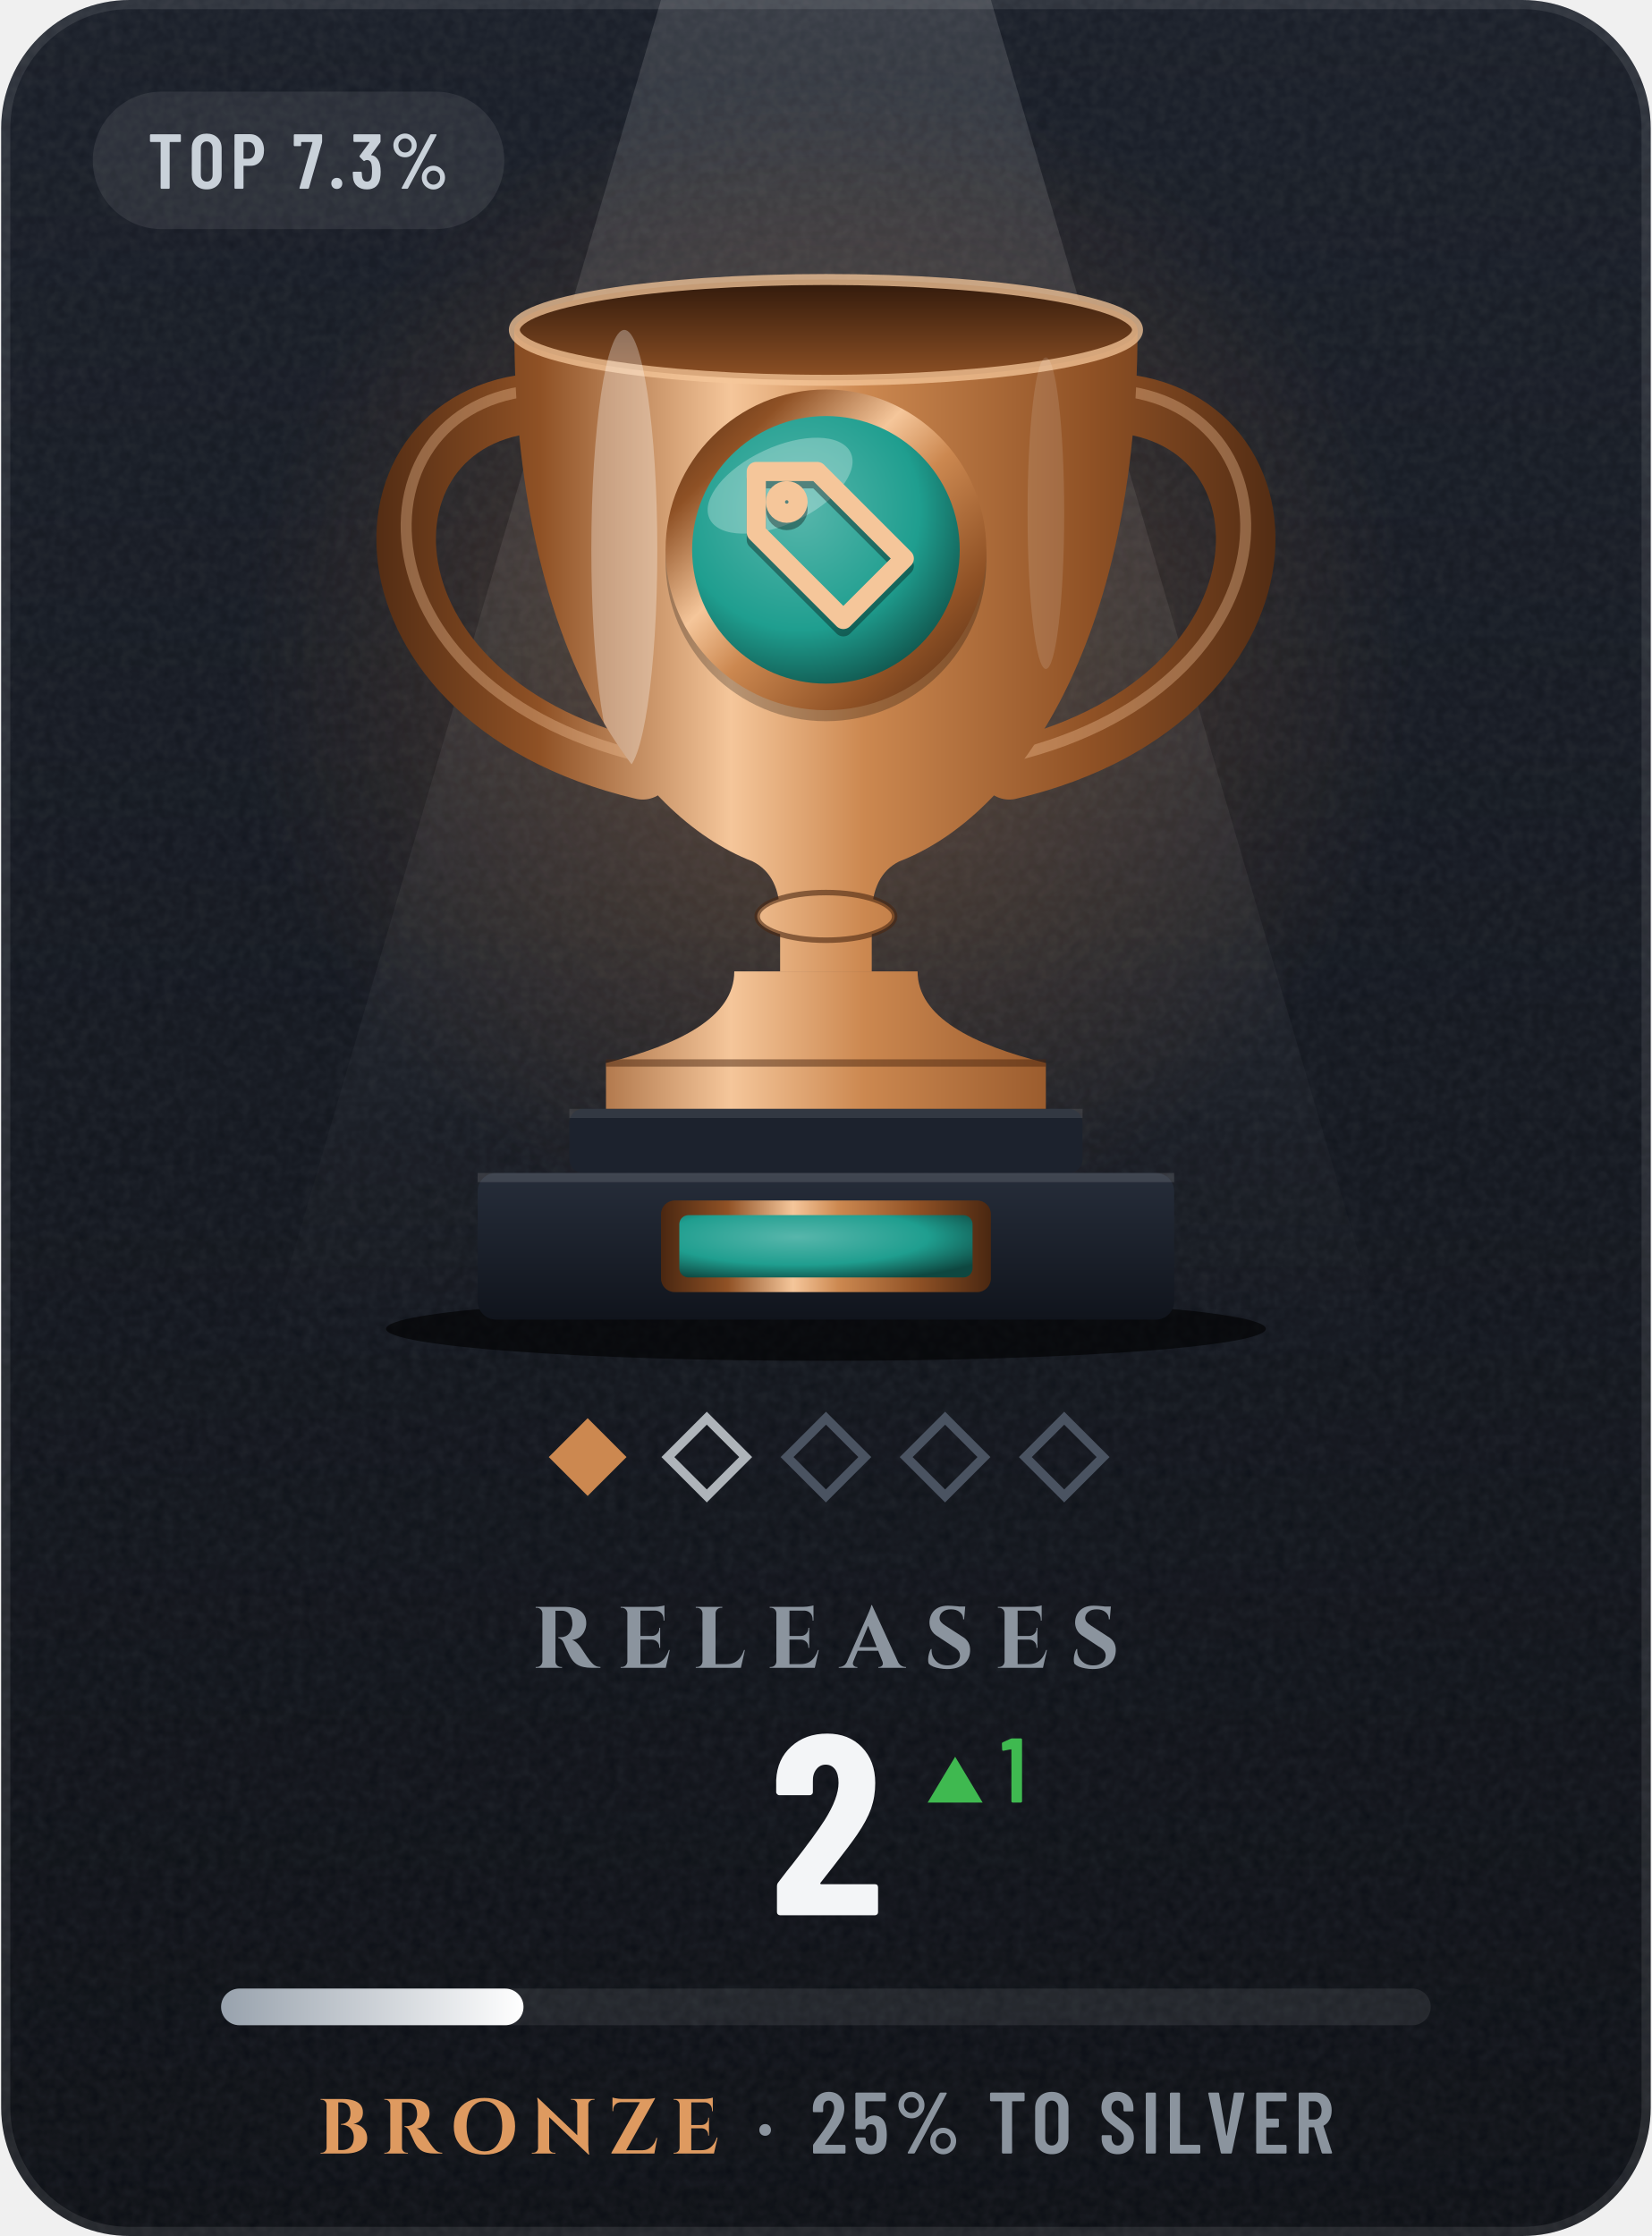
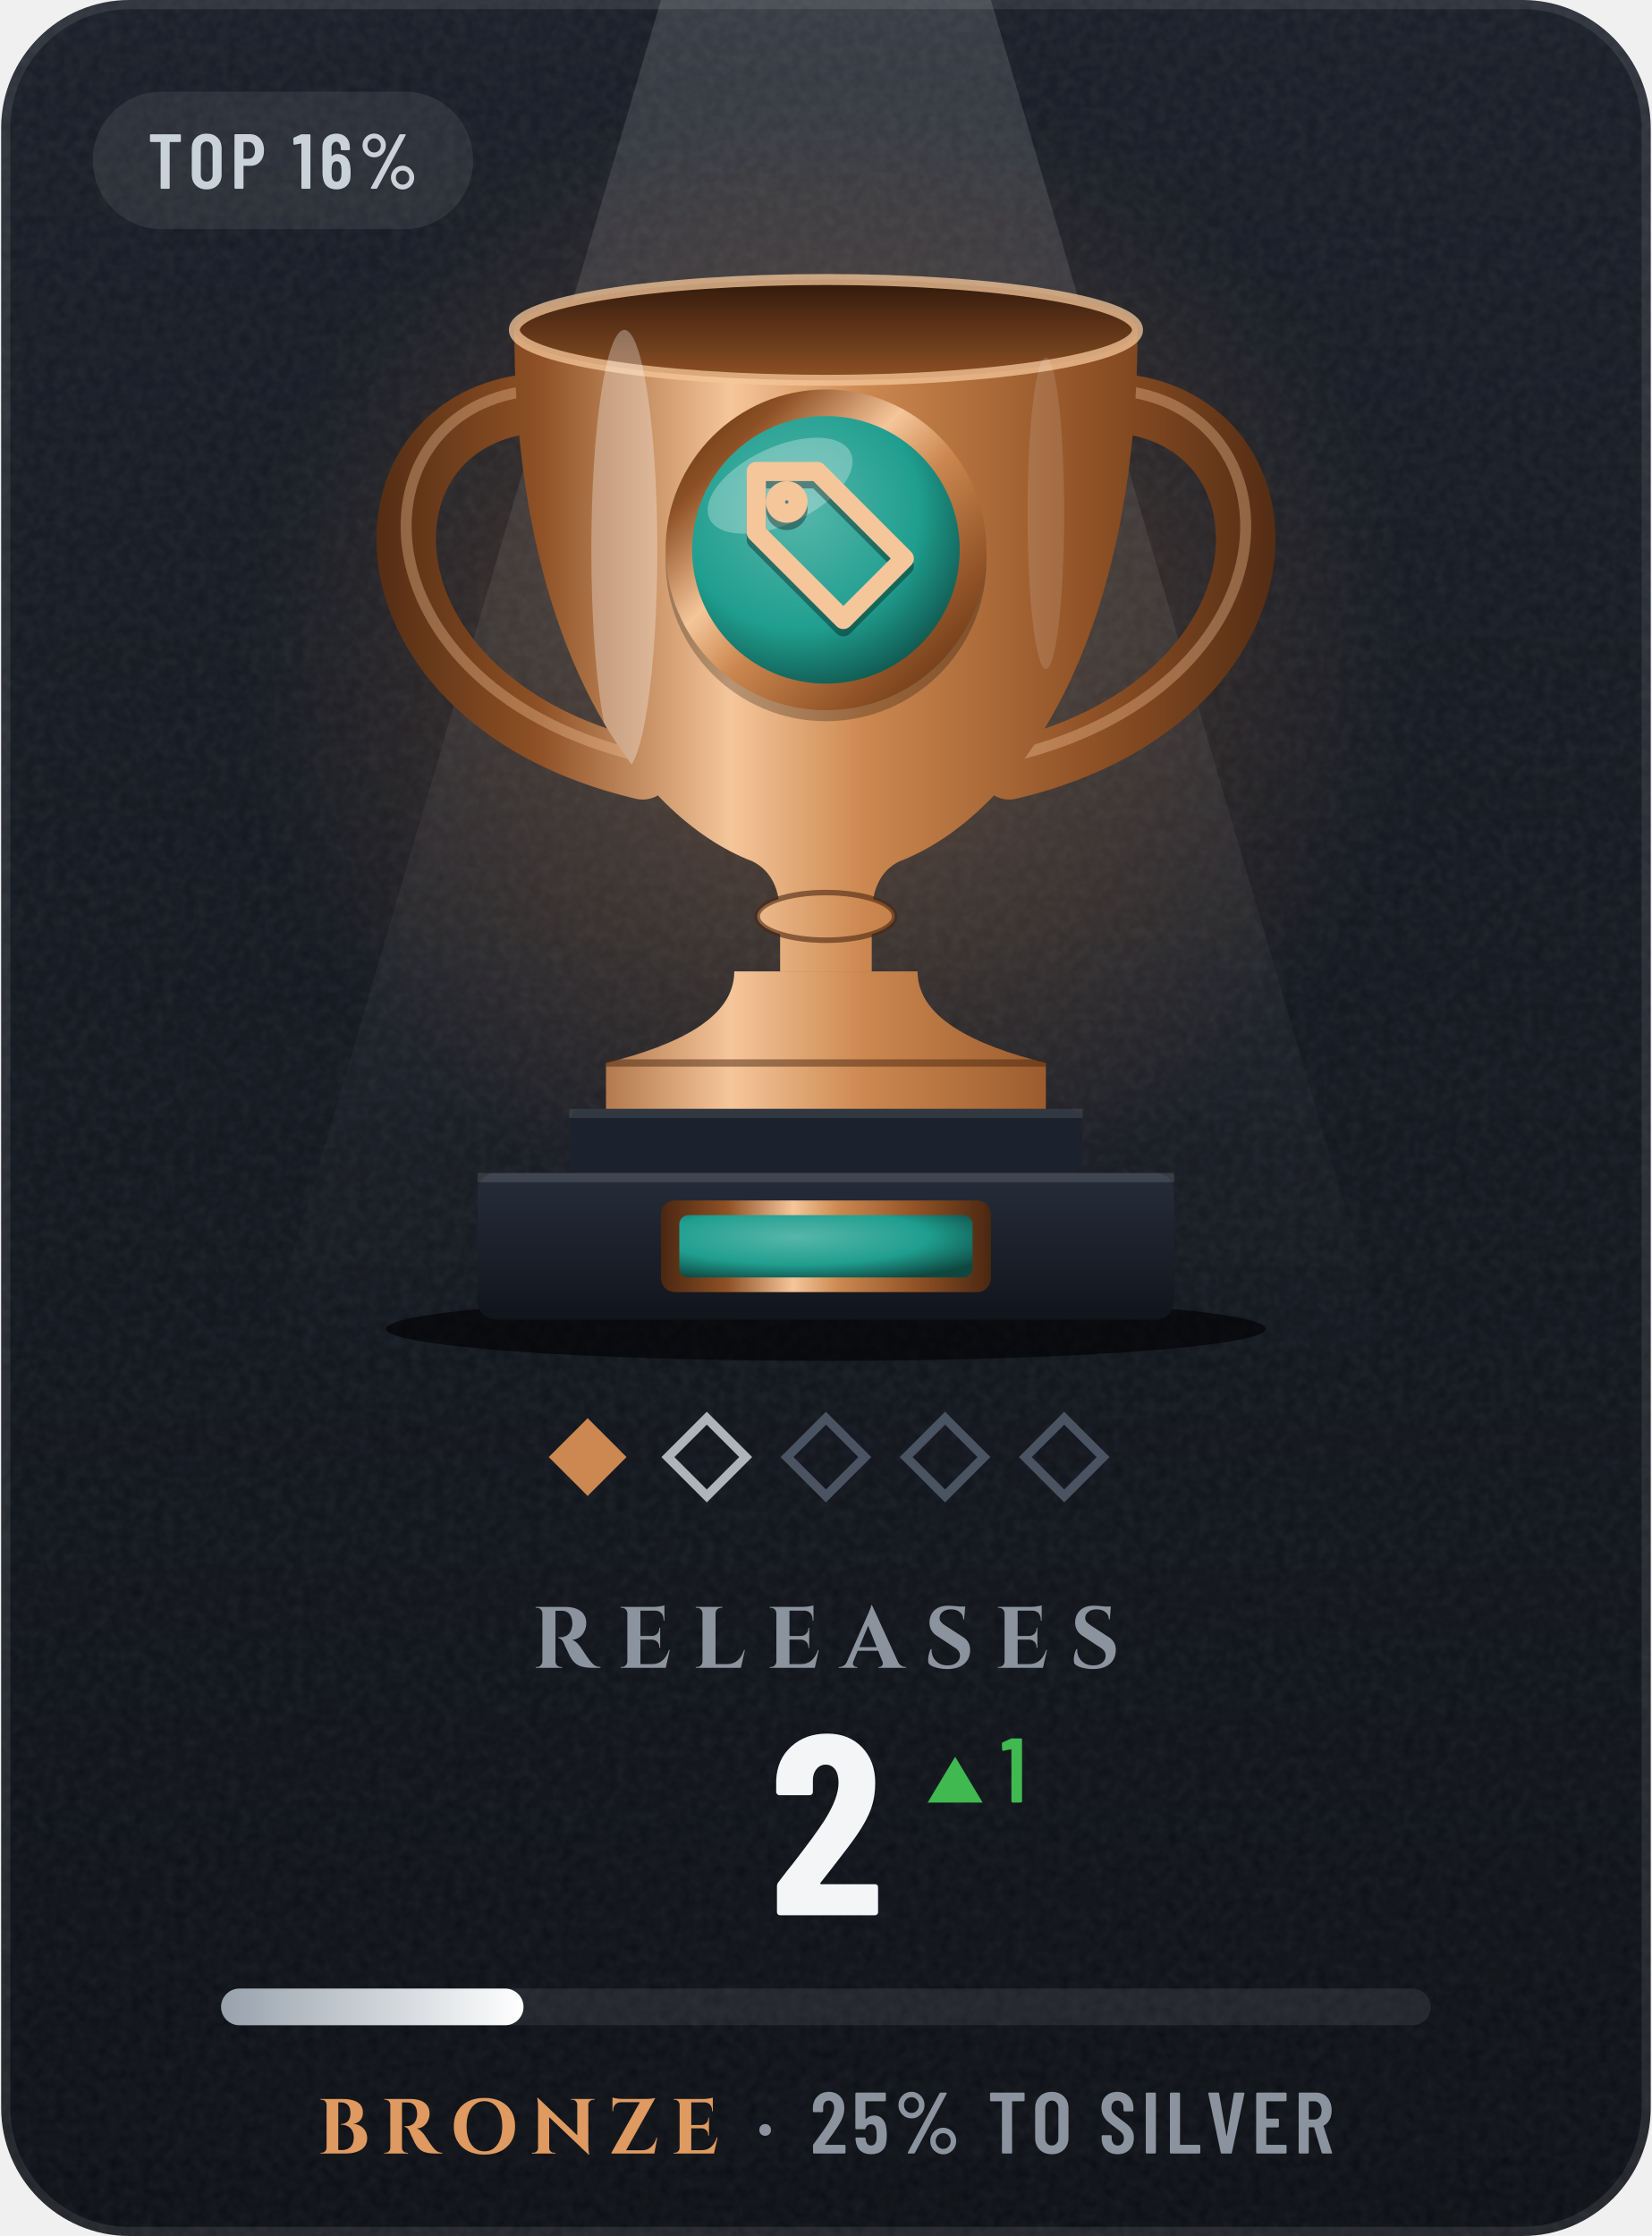
- <svg xmlns="http://www.w3.org/2000/svg" width="164" height="222" viewBox="0 0 180 244" role="img" aria-label="Releases trophy: Bronze, 2, 25% to Silver, top 7.3%, up 1 this week">
+ <svg xmlns="http://www.w3.org/2000/svg" width="164" height="222" viewBox="0 0 180 244" role="img" aria-label="Releases trophy: Bronze, 2, 25% to Silver, top 16%, up 1 this week">
  <defs>
    <linearGradient id="bg" x1="0" y1="0" x2="0" y2="1">
      <stop offset="0" stop-color="#171C26" />
      <stop offset="1" stop-color="#0A0D13" />
    </linearGradient>
    <clipPath id="card">
      <rect width="180" height="244" rx="14" />
    </clipPath>
    <filter id="grain" x="0" y="0" width="100%" height="100%">
      <feTurbulence type="fractalNoise" baseFrequency=".85" numOctaves="2" stitchTiles="stitch" />
      <feColorMatrix values="0 0 0 0 1 0 0 0 0 1 0 0 0 0 1 0 0 0 .07 0" />
    </filter>
    <radialGradient id="glow" cx=".5" cy=".5" r=".5">
      <stop offset="0" stop-color="#CC8850" stop-opacity="0.34" />
      <stop offset="1" stop-color="#CC8850" stop-opacity="0" />
    </radialGradient>
    <linearGradient id="mh" x1="0" y1="0" x2="1" y2="0">
      <stop offset="0" stop-color="#4A2711" />
      <stop offset="0.2" stop-color="#8F5125" />
      <stop offset="0.4" stop-color="#F5C69A" />
      <stop offset="0.54" stop-color="#CC8850" />
      <stop offset="0.78" stop-color="#8F5125" />
      <stop offset="1" stop-color="#4A2711" />
    </linearGradient>
    <linearGradient id="md" x1="0" y1="0" x2="1" y2="1">
      <stop offset="0" stop-color="#4A2711" />
      <stop offset="0.2" stop-color="#8F5125" />
      <stop offset="0.4" stop-color="#F5C69A" />
      <stop offset="0.54" stop-color="#CC8850" />
      <stop offset="0.78" stop-color="#8F5125" />
      <stop offset="1" stop-color="#4A2711" />
    </linearGradient>
    <linearGradient id="mdr" x1="1" y1="1" x2="0" y2="0">
      <stop offset="0" stop-color="#4A2711" />
      <stop offset="0.2" stop-color="#8F5125" />
      <stop offset="0.4" stop-color="#F5C69A" />
      <stop offset="0.54" stop-color="#CC8850" />
      <stop offset="0.78" stop-color="#8F5125" />
      <stop offset="1" stop-color="#4A2711" />
    </linearGradient>
    <linearGradient id="dia" x1="0" y1="0" x2="1" y2="0">
      <stop offset="0" stop-color="#6CCBFF" />
      <stop offset=".5" stop-color="#C4B2FF" />
      <stop offset="1" stop-color="#F29BDD" />
    </linearGradient>
    <linearGradient id="pb" x1="0" y1="0" x2="1" y2="0">
      <stop offset="0" stop-color="#98A2AD" />
      <stop offset="1" stop-color="#FFFFFF" />
    </linearGradient>
    <linearGradient id="shg" x1="0" y1="0" x2="1" y2="0">
      <stop offset="0" stop-color="#FFFFFF" stop-opacity="0" />
      <stop offset=".5" stop-color="#FFFFFF" stop-opacity=".6" />
      <stop offset="1" stop-color="#FFFFFF" stop-opacity="0" />
    </linearGradient>
    <linearGradient id="mu" gradientUnits="userSpaceOnUse" x1="38" y1="0" x2="142" y2="0">
      <stop offset="0" stop-color="#4A2711" />
      <stop offset="0.2" stop-color="#8F5125" />
      <stop offset="0.4" stop-color="#F5C69A" />
      <stop offset="0.54" stop-color="#CC8850" />
      <stop offset="0.78" stop-color="#8F5125" />
      <stop offset="1" stop-color="#4A2711" />
    </linearGradient>
    <linearGradient id="cone" x1="0" y1="0" x2="0" y2="1">
      <stop offset="0" stop-color="#FFFFFF" stop-opacity=".13" />
      <stop offset="1" stop-color="#FFFFFF" stop-opacity="0" />
    </linearGradient>
    <linearGradient id="rim" x1="0" y1="0" x2="0" y2="1">
      <stop offset="0" stop-color="#30190B" />
      <stop offset="1" stop-color="#8F5125" />
    </linearGradient>
    <linearGradient id="pl" x1="0" y1="0" x2="0" y2="1">
      <stop offset="0" stop-color="#262D3A" />
      <stop offset="1" stop-color="#10141C" />
    </linearGradient>
    <radialGradient id="en" cx=".4" cy=".35" r=".75">
      <stop offset="0" stop-color="#57B6AB" />
      <stop offset=".6" stop-color="#1F9E8F" />
      <stop offset="1" stop-color="#0E4740" />
    </radialGradient>
    <clipPath id="cup">
      <path d="M56 36H124C124 70 111 89 98 94C96 95 95 97 95 100V106H85V100C85 97 84 95 82 94C69 89 56 70 56 36Z" />
      <path d="M80 106H100C100 111 106 114 114 116V121H66V116C74 114 80 111 80 106Z" />
    </clipPath>
  </defs>
  <g clip-path="url(#card)">
    <rect width="180" height="244" fill="url(#bg)" />
    <rect width="180" height="244" filter="url(#grain)" />
  </g>
  <rect x=".5" y=".5" width="179" height="243" rx="13.5" fill="none" stroke="#FFFFFF" stroke-opacity=".09" />
  <path d="M72 0H108L152 150H28Z" fill="url(#cone)" />
  <circle cx="90" cy="72" r="64" fill="url(#glow)" />
  <ellipse cx="90" cy="145" rx="48" ry="3.5" fill="#000000" fill-opacity=".6" />
  <rect x="62" y="121" width="56" height="7" rx="1.5" fill="#1C222D" />
  <rect x="62" y="121" width="56" height="1" fill="#FFFFFF" fill-opacity=".1" />
  <rect x="52" y="128" width="76" height="16" rx="2" fill="url(#pl)" />
  <rect x="52" y="128" width="76" height="1" fill="#FFFFFF" fill-opacity=".12" />
  <rect x="72" y="131" width="36" height="10" rx="1.5" fill="url(#mh)" opacity="1" />
  <rect x="74" y="132.6" width="32" height="6.8" rx="1" fill="url(#en)" />
  <path d="M62 44C38 42 36 76 70 84M118 44C142 42 144 76 110 84" fill="none" stroke="url(#mu)" stroke-width="6.5" stroke-linecap="round" />
  <path d="M62 44C38 42 36 76 70 84M118 44C142 42 144 76 110 84" fill="none" stroke="#F5C69A" stroke-opacity=".35" stroke-width="1.2" stroke-linecap="round" transform="translate(0 -1.4)" />
  <path d="M80 106H100C100 111 106 114 114 116V121H66V116C74 114 80 111 80 106Z" fill="url(#mu)" />
  <path d="M56 36H124C124 70 111 89 98 94C96 95 95 97 95 100V106H85V100C85 97 84 95 82 94C69 89 56 70 56 36Z" fill="url(#mu)" />
  <ellipse cx="90" cy="100" rx="7.5" ry="2.6" fill="url(#mu)" stroke="#4A2711" stroke-opacity=".6" stroke-width=".6" />
  <path d="M66 116H114" stroke="#4A2711" stroke-opacity=".5" stroke-width=".8" />
  <ellipse cx="90" cy="36" rx="34" ry="5.5" fill="url(#rim)" stroke="#F5C69A" stroke-opacity=".75" stroke-width="1.2" />
  <g clip-path="url(#cup)">
    <ellipse cx="68" cy="60" rx="3.6" ry="24" fill="#FFFFFF" fill-opacity=".30" />
    <ellipse cx="114" cy="56" rx="2" ry="17" fill="#FFFFFF" fill-opacity=".12" />
  </g>
  <circle cx="90" cy="61.2" r="17.5" fill="#000000" fill-opacity=".25" />
  <circle cx="90" cy="60" r="17.5" fill="url(#md)" />
  <circle cx="90" cy="60" r="14.6" fill="url(#en)" />
  <ellipse cx="85" cy="53" rx="8.5" ry="4.2" transform="rotate(-25 85 53)" fill="#FFFFFF" fill-opacity=".28" />
  <g transform="translate(78.6 49.4) scale(0.95)" fill="none" stroke="#000000" stroke-width="2.2" stroke-linecap="round" stroke-linejoin="round" stroke-opacity=".35">
    <path d="M11 3H4v7l10 10 7-7z" />
    <circle cx="7.5" cy="6.5" r="1.3" />
  </g>
  <g transform="translate(78.6 48.6) scale(0.95)" fill="none" stroke="#F5C69A" stroke-width="2.2" stroke-linecap="round" stroke-linejoin="round">
    <path d="M11 3H4v7l10 10 7-7z" />
    <circle cx="7.5" cy="6.5" r="1.3" />
  </g>
  <rect x="-3" y="-3" width="6" height="6" transform="translate(64 159) rotate(45)" fill="#CC8850" />
  <rect x="-3" y="-3" width="6" height="6" transform="translate(77 159) rotate(45)" fill="none" stroke="#D4DAE0" stroke-opacity=".8" />
  <rect x="-3" y="-3" width="6" height="6" transform="translate(90 159) rotate(45)" fill="none" stroke="#4A5361" stroke-opacity="1" />
  <rect x="-3" y="-3" width="6" height="6" transform="translate(103 159) rotate(45)" fill="none" stroke="#4A5361" stroke-opacity="1" />
  <rect x="-3" y="-3" width="6" height="6" transform="translate(116 159) rotate(45)" fill="none" stroke="#4A5361" stroke-opacity="1" />
-   <rect x="10" y="10" width="44.9" height="15" rx="7.5" fill="#FFFFFF" fill-opacity=".08" />
+   <rect x="10" y="10" width="41.5" height="15" rx="7.5" fill="#FFFFFF" fill-opacity=".08" />
  <g transform="translate(16 20.6) scale(0.0085 -0.0085)" fill="#C9D1D9">
    <use href="#m84" x="0" />
    <use href="#m79" x="523" />
    <use href="#m80" x="1060" />
-     <use href="#m55" x="1858" />
-     <use href="#m46" x="2321" />
-     <use href="#m51" x="2603" />
-     <use href="#m37" x="3099" />
+     <use href="#m49" x="1858" />
+     <use href="#m54" x="2203" />
+     <use href="#m37" x="2703" />
  </g>
  <g transform="translate(57.9 182) scale(0.0095 -0.0095)" fill="#8B949E">
    <use href="#s82" x="0" />
    <use href="#s69" x="979" />
    <use href="#s76" x="1842" />
    <use href="#s69" x="2691" />
    <use href="#s65" x="3554" />
    <use href="#s83" x="4503" />
    <use href="#s69" x="5312" />
    <use href="#s83" x="6176" />
  </g>
  <g transform="translate(83.9 209) scale(0.028 -0.028)" fill="#F3F5F7">
    <use href="#n50" x="0" />
  </g>
  <polygon points="101.1,196.7 107.1,196.7 104.1,191.7" fill="#3FB950" />
  <g transform="translate(109.1 196.7) scale(0.01 -0.01)" fill="#3FB950">
    <use href="#m49" x="0" />
  </g>
  <rect x="24" y="217" width="132" height="4" rx="2" fill="#FFFFFF" fill-opacity=".08" />
  <rect x="24" y="217" width="33" height="4" rx="2" fill="url(#pb)" />
  <g transform="translate(34.5 235) scale(0.0085 -0.0085)" fill="#DE9A60">
    <use href="#s66" x="0" />
    <use href="#s82" x="815" />
    <use href="#s79" x="1703" />
    <use href="#s78" x="2724" />
    <use href="#s90" x="3730" />
    <use href="#s69" x="4532" />
  </g>
  <g transform="translate(82.4 235) scale(0.009 -0.009)" fill="#8B949E">
    <use href="#m183" x="0" />
  </g>
  <g transform="translate(88.3 235) scale(0.0095 -0.0095)" fill="#8B949E">
    <use href="#m50" x="0" />
    <use href="#m53" x="478" />
    <use href="#m37" x="958" />
    <use href="#m84" x="2036" />
    <use href="#m79" x="2540" />
    <use href="#m83" x="3312" />
    <use href="#m73" x="3799" />
    <use href="#m76" x="4076" />
    <use href="#m86" x="4543" />
    <use href="#m69" x="5067" />
    <use href="#m82" x="5555" />
  </g>
  <defs>
    <path id="m37" d="M54 557Q54 598 74 633Q94 668 128 688Q163 709 204 709Q244 709 278 688Q313 668 333 633Q353 598 353 557Q353 515 333 480Q313 445 279 424Q245 404 204 404Q163 404 128 424Q94 445 74 480Q54 515 54 557ZM162 14 526 692Q530 700 541 700H599Q606 700 608 696Q610 692 607 686L243 8Q239 0 228 0H170Q163 0 161 4Q159 8 162 14ZM289 557Q289 594 264 620Q239 647 204 647Q168 647 143 621Q118 595 118 557Q118 519 143 492Q168 466 204 466Q240 466 264 492Q289 519 289 557ZM419 144Q419 185 439 220Q459 255 493 276Q527 296 568 296Q609 296 643 276Q677 255 697 220Q717 185 717 144Q717 102 697 67Q677 32 643 12Q609 -9 568 -9Q527 -9 493 12Q459 32 439 67Q419 102 419 144ZM654 144Q654 182 629 208Q604 234 568 234Q532 234 507 208Q482 182 482 144Q482 106 507 80Q532 53 568 53Q604 53 629 80Q654 106 654 144Z" />
-     <path id="m46" d="M35 69Q35 100 55 120Q75 140 106 140Q137 140 156 120Q176 100 176 69Q176 38 156 18Q136 -2 106 -2Q75 -2 55 18Q35 38 35 69Z" />
    <path id="m49" d="M122 700H218Q223 700 226 696Q230 693 230 688V12Q230 7 226 4Q223 0 218 0H126Q121 0 118 4Q114 7 114 12V576Q114 578 112 580Q111 582 109 581L27 565H24Q13 565 13 576L10 643Q10 653 18 657L107 697Q114 700 122 700Z" />
    <path id="m50" d="M173 100H392Q397 100 400 96Q404 93 404 88V12Q404 7 400 4Q397 0 392 0H43Q38 0 34 4Q31 7 31 12V92Q31 101 36 107L75 160Q114 212 152 266Q189 320 215 363Q273 459 273 522Q273 562 256 585Q238 608 209 608Q180 608 163 586Q146 563 147 526V487Q147 482 144 478Q140 475 135 475H41Q36 475 32 478Q29 482 29 487V530Q33 610 84 659Q134 708 214 708Q293 708 342 656Q390 605 390 521Q390 471 373 422Q356 373 319 317Q294 277 260 229Q225 181 214 166Q184 126 170 106Q168 104 169 102Q170 100 173 100Z" />
-     <path id="m51" d="M387 218Q387 169 380 134Q368 66 326 29Q283 -8 210 -8Q134 -8 86 32Q38 73 32 143Q30 165 28 207Q28 219 40 219H132Q144 219 144 207Q146 173 148 156Q153 125 169 108Q185 92 210 92Q234 92 250 108Q266 123 271 152Q276 182 276 230Q276 281 269 315Q263 341 248 355Q233 369 210 369Q195 369 183 360Q177 356 174 356Q172 356 166 360L119 408Q115 412 115 417Q115 421 118 425L243 595Q245 597 244 599Q242 601 239 601H49Q44 601 40 604Q37 608 37 613V688Q37 693 40 696Q44 700 49 700H373Q378 700 382 696Q385 693 385 688V609Q385 602 380 594L266 438Q262 432 268 431Q309 426 338 392Q368 358 378 307Q387 267 387 218Z" />
    <path id="m53" d="M400 216Q400 175 396 146Q391 72 344 32Q297 -8 219 -8Q145 -8 99 30Q53 68 43 144L40 172Q40 184 52 184H144Q156 184 157 172Q157 166 159 154Q171 92 219 92Q244 92 260 108Q275 124 280 153Q284 178 284 217Q284 254 278 281Q273 307 258 322Q242 336 219 336Q171 336 157 290Q154 279 144 279H51Q46 279 42 282Q39 286 39 291V688Q39 693 42 696Q46 700 51 700H377Q382 700 386 696Q389 693 389 688V612Q389 607 386 604Q382 600 377 600H160Q155 600 155 595V400Q155 397 157 396Q159 396 161 398Q178 416 202 426Q227 437 254 437Q314 437 350 398Q387 360 394 290Q400 259 400 216Z" />
-     <path id="m55" d="M90 13 255 594Q257 600 251 600H116Q111 600 111 595V559Q111 554 108 550Q104 547 99 547H28Q23 547 20 550Q16 554 16 559L17 688Q17 693 20 696Q24 700 29 700H368Q373 700 376 696Q380 693 380 688V607Q380 603 378 593L211 10Q208 0 197 0H100Q87 0 90 13Z" />
+     <path id="m54" d="M401 216Q401 193 399 151Q394 75 346 34Q299 -8 221 -8Q147 -8 101 30Q55 69 46 144Q40 171 40 207L39 532Q39 613 88 660Q138 708 219 708Q295 708 343 660Q391 612 391 532V507Q391 502 388 498Q384 495 379 495H287Q282 495 278 498Q275 502 275 507V526Q275 560 258 582Q242 605 219 605Q191 605 174 583Q156 561 156 526V423Q156 420 158 419Q160 418 162 420Q191 447 234 447Q303 447 346 403Q389 359 396 286Q401 253 401 216ZM284 224Q284 250 279 295Q267 353 220 353Q196 353 180 338Q165 322 160 292Q156 257 156 224Q156 195 159 157Q164 125 180 108Q195 91 220 91Q245 91 260 109Q276 127 281 160Q284 196 284 224Z" />
    <path id="m69" d="M391 600H175Q170 600 170 595V406Q170 401 175 401H303Q308 401 312 398Q315 394 315 389V312Q315 307 312 304Q308 300 303 300H175Q170 300 170 295V105Q170 100 175 100H391Q396 100 400 96Q403 93 403 88V12Q403 7 400 4Q396 0 391 0H66Q61 0 58 4Q54 7 54 12V688Q54 693 58 696Q61 700 66 700H391Q396 700 400 696Q403 693 403 688V612Q403 607 400 604Q396 600 391 600Z" />
    <path id="m73" d="M54 12V688Q54 693 58 696Q61 700 66 700H158Q163 700 166 696Q170 693 170 688V12Q170 7 166 4Q163 0 158 0H66Q61 0 58 4Q54 7 54 12Z" />
    <path id="m76" d="M54 12V688Q54 693 58 696Q61 700 66 700H158Q163 700 166 696Q170 693 170 688V105Q170 100 175 100H391Q396 100 400 96Q403 93 403 88V12Q403 7 400 4Q396 0 391 0H66Q61 0 58 4Q54 7 54 12Z" />
    <path id="m79" d="M42 182V518Q42 604 94 656Q147 708 233 708Q319 708 372 656Q425 604 425 518V182Q425 96 372 44Q319 -8 233 -8Q147 -8 94 44Q42 96 42 182ZM309 177V523Q309 561 288 584Q267 608 233 608Q199 608 178 584Q158 561 158 523V177Q158 139 178 116Q199 92 233 92Q267 92 288 116Q309 139 309 177Z" />
    <path id="m80" d="M432 495Q432 405 384 350Q337 295 259 295H174Q169 295 169 290V12Q169 7 166 4Q162 0 157 0H65Q60 0 56 4Q53 7 53 12V689Q53 694 56 698Q60 701 65 701H253Q306 701 346 675Q387 649 410 602Q432 555 432 495ZM316 492Q316 542 294 572Q271 601 234 601H174Q169 601 169 596V391Q169 386 174 386H234Q271 386 294 414Q316 443 316 492Z" />
    <path id="m82" d="M318 10 233 297Q231 301 228 301H175Q170 301 170 296V12Q170 7 166 4Q163 0 158 0H66Q61 0 58 4Q54 7 54 12V688Q54 693 58 696Q61 700 66 700H254Q307 700 348 674Q388 649 410 602Q433 556 433 496Q433 434 409 389Q385 344 342 321Q338 320 339 315L437 14Q438 12 438 9Q438 0 427 0H331Q321 0 318 10ZM170 595V396Q170 391 175 391H236Q272 391 294 419Q317 447 317 495Q317 543 294 572Q272 600 236 600H175Q170 600 170 595Z" />
    <path id="m83" d="M34 173V199Q34 204 38 208Q41 211 46 211H137Q142 211 146 208Q149 204 149 199V179Q149 140 168 116Q188 92 219 92Q250 92 270 114Q290 137 290 174Q290 200 279 219Q268 238 248 255Q228 272 184 304Q134 340 104 368Q73 396 52 436Q32 475 32 527Q32 610 82 659Q132 708 214 708Q297 708 348 656Q399 605 399 520V496Q399 491 396 488Q392 484 387 484H297Q292 484 288 488Q285 491 285 496V522Q285 561 266 584Q246 608 214 608Q184 608 165 586Q146 565 146 527Q146 491 166 466Q187 441 247 397Q308 352 339 324Q370 295 387 261Q404 227 404 180Q404 95 353 44Q302 -8 219 -8Q136 -8 85 42Q34 92 34 173Z" />
    <path id="m84" d="M425 688V612Q425 607 422 604Q418 600 413 600H286Q281 600 281 595V12Q281 7 278 4Q274 0 269 0H177Q172 0 168 4Q165 7 165 12V595Q165 600 160 600H40Q35 600 32 604Q28 607 28 612V688Q28 693 32 696Q35 700 40 700H413Q418 700 422 696Q425 693 425 688Z" />
    <path id="m86" d="M171 11 28 687 27 691Q27 700 38 700H139Q151 700 152 689L235 208Q236 205 238 205Q240 205 241 208L322 689Q323 700 335 700H433Q446 700 443 687L299 11Q297 0 286 0H184Q173 0 171 11Z" />
    <path id="m183" d="M37 286Q37 317 57 337Q77 357 108 357Q139 357 158 337Q178 317 178 286Q178 255 158 235Q138 215 108 215Q77 215 57 235Q37 255 37 286Z" />
    <path id="n50" d="M200 121H409Q414 121 418 118Q421 114 421 109V12Q421 7 418 4Q414 0 409 0H39Q34 0 30 4Q27 7 27 12V113Q27 122 32 128Q72 181 88 200Q176 313 213 371Q267 457 267 516Q267 550 254 568Q240 587 217 587Q194 587 180 568Q166 550 167 521V480Q167 475 164 472Q160 468 155 468H36Q31 468 28 472Q24 475 24 480V527Q28 609 83 658Q138 708 223 708Q307 708 358 655Q410 602 410 515Q410 463 394 416Q377 369 340 315Q312 274 244 187L197 127Q195 125 196 123Q197 121 200 121Z" />
    <path id="s65" d="M354 720 656 60Q671 36 690 25Q714 10 737 10H745V0H427V10H436Q456 10 471 26Q486 43 474 73L425 196H190L138 69Q132 52 136 39Q141 25 153 18Q165 10 177 10H186V0H-28V10H-19Q4 10 29 25Q48 36 62 60L296 589Q299 595 306 612Q314 628 322 649Q331 670 338 690Q345 709 345 720ZM208 238H408L310 484Z" />
    <path id="s66" d="M119 73V627Q118 653 100 672Q81 690 55 690H42V700H331Q404 700 462 682Q519 665 552 628Q585 590 585 529Q585 483 568 451Q550 419 522 402Q494 385 463 381Q513 377 554 353Q594 329 617 289Q640 249 640 195Q640 131 605 88Q570 44 506 22Q443 0 359 0H42V10H55Q81 10 100 28Q118 47 119 73ZM269 657V45H315Q360 45 394 62Q429 79 448 115Q468 151 468 207Q468 251 454 282Q441 313 418 332Q396 352 366 361Q336 370 303 370V379Q326 379 348 386Q370 394 388 410Q405 426 415 452Q425 479 425 516Q425 567 410 598Q394 629 365 643Q336 657 298 657Z" />
    <path id="s69" d="M606 205 560 0H42V10H55Q81 10 100 28Q118 47 119 73V627Q118 653 100 672Q81 690 55 690H42V700H423Q445 700 470 703Q494 706 515 710Q536 714 545 718V543H535V555Q535 601 508 629Q484 653 447 657H269V366H401Q438 367 462 392Q486 416 486 453V460H496V230H486V238Q486 275 462 299Q438 323 401 324H269V43H400Q450 43 488 62Q526 82 553 118Q580 155 596 205Z" />
    <path id="s76" d="M606 205 560 0H42V10H55Q81 10 100 28Q118 47 119 73V627Q118 653 100 672Q81 690 55 690H42V700H346V690H333Q307 690 288 672Q270 653 269 627V43H400Q450 43 488 62Q526 82 553 118Q580 155 596 205Z" />
    <path id="s78" d="M108 715 613 234V629Q612 655 594 672Q577 690 551 690H532V700H835V690H817Q792 690 774 672Q756 655 755 629V114Q755 77 758 48Q761 18 764 2L767 -14H758L252 467L253 71Q253 46 271 28Q289 10 314 10H333V0H30V10H49Q74 10 92 28Q110 46 110 71V590Q110 646 104 681L98 715Z" />
    <path id="s79" d="M442 714Q562 714 650 670Q739 625 788 544Q836 463 836 350Q836 238 788 156Q739 75 650 30Q562 -14 442 -14Q322 -14 234 30Q145 75 97 156Q49 237 49 350Q49 462 97 544Q145 625 234 670Q322 714 442 714ZM442 28Q513 28 564 68Q615 107 643 179Q671 251 671 350Q671 449 643 521Q615 593 564 632Q513 672 442 672Q372 672 320 632Q269 593 241 521Q213 449 213 350Q213 251 241 179Q269 107 320 68Q372 28 442 28Z" />
    <path id="s82" d="M122 73V627Q121 653 102 672Q84 690 58 690H45V700H388Q433 700 476 690Q519 680 552 658Q586 636 606 600Q626 564 626 511Q626 469 608 428Q591 386 555 356Q519 327 462 321Q494 311 520 285Q547 259 564 233Q565 231 576 215Q586 199 602 176Q617 152 634 128Q651 104 665 86Q687 59 705 42Q723 26 743 18Q763 11 789 10V0H691Q637 0 593 10Q549 19 515 42Q481 65 456 104Q448 116 438 134Q429 153 419 174Q409 195 400 214Q390 234 383 250Q376 266 373 275Q360 307 342 323Q325 339 305 342V352H336Q363 352 388 363Q414 374 434 399Q454 424 462 468Q464 477 466 489Q467 501 466 516Q463 588 430 622Q397 655 348 656Q334 657 318 656Q301 656 288 656H272V73Q272 47 291 28Q310 10 336 10H348V0H45V10H58Q84 10 102 28Q121 47 122 73Z" />
    <path id="s83" d="M277 714Q297 714 326 712Q356 710 388 707Q399 705 409 704H476L475 692Q475 692 475 692L463 557H453Q453 609 414 640Q376 672 312 672Q254 672 218 644Q183 616 181 576Q180 546 200 524Q220 502 251 483L442 359Q488 333 512 291Q535 249 532 193Q527 95 457 40Q387 -14 267 -14Q223 -14 182 -6Q140 1 108 14Q76 28 57 47Q49 69 50 100Q51 131 60 163Q68 195 81 216H90Q86 165 108 122Q131 78 174 52Q218 27 278 28Q344 29 380 62Q416 94 416 140Q416 171 398 196Q379 221 337 244L162 360Q109 390 85 437Q61 484 66 539Q71 591 97 630Q123 670 168 692Q214 714 277 714Z" />
    <path id="s90" d="M605 714V705L234 42H443Q509 42 556 86Q604 129 623 201H633L597 0H45V9L411 659H170Q123 658 96 630Q69 603 69 556V544H59V719Q69 715 90 711Q110 707 135 704Q160 701 181 701H499Q519 701 542 703Q564 705 582 708Q599 711 605 714Z" />
  </defs>
</svg>
